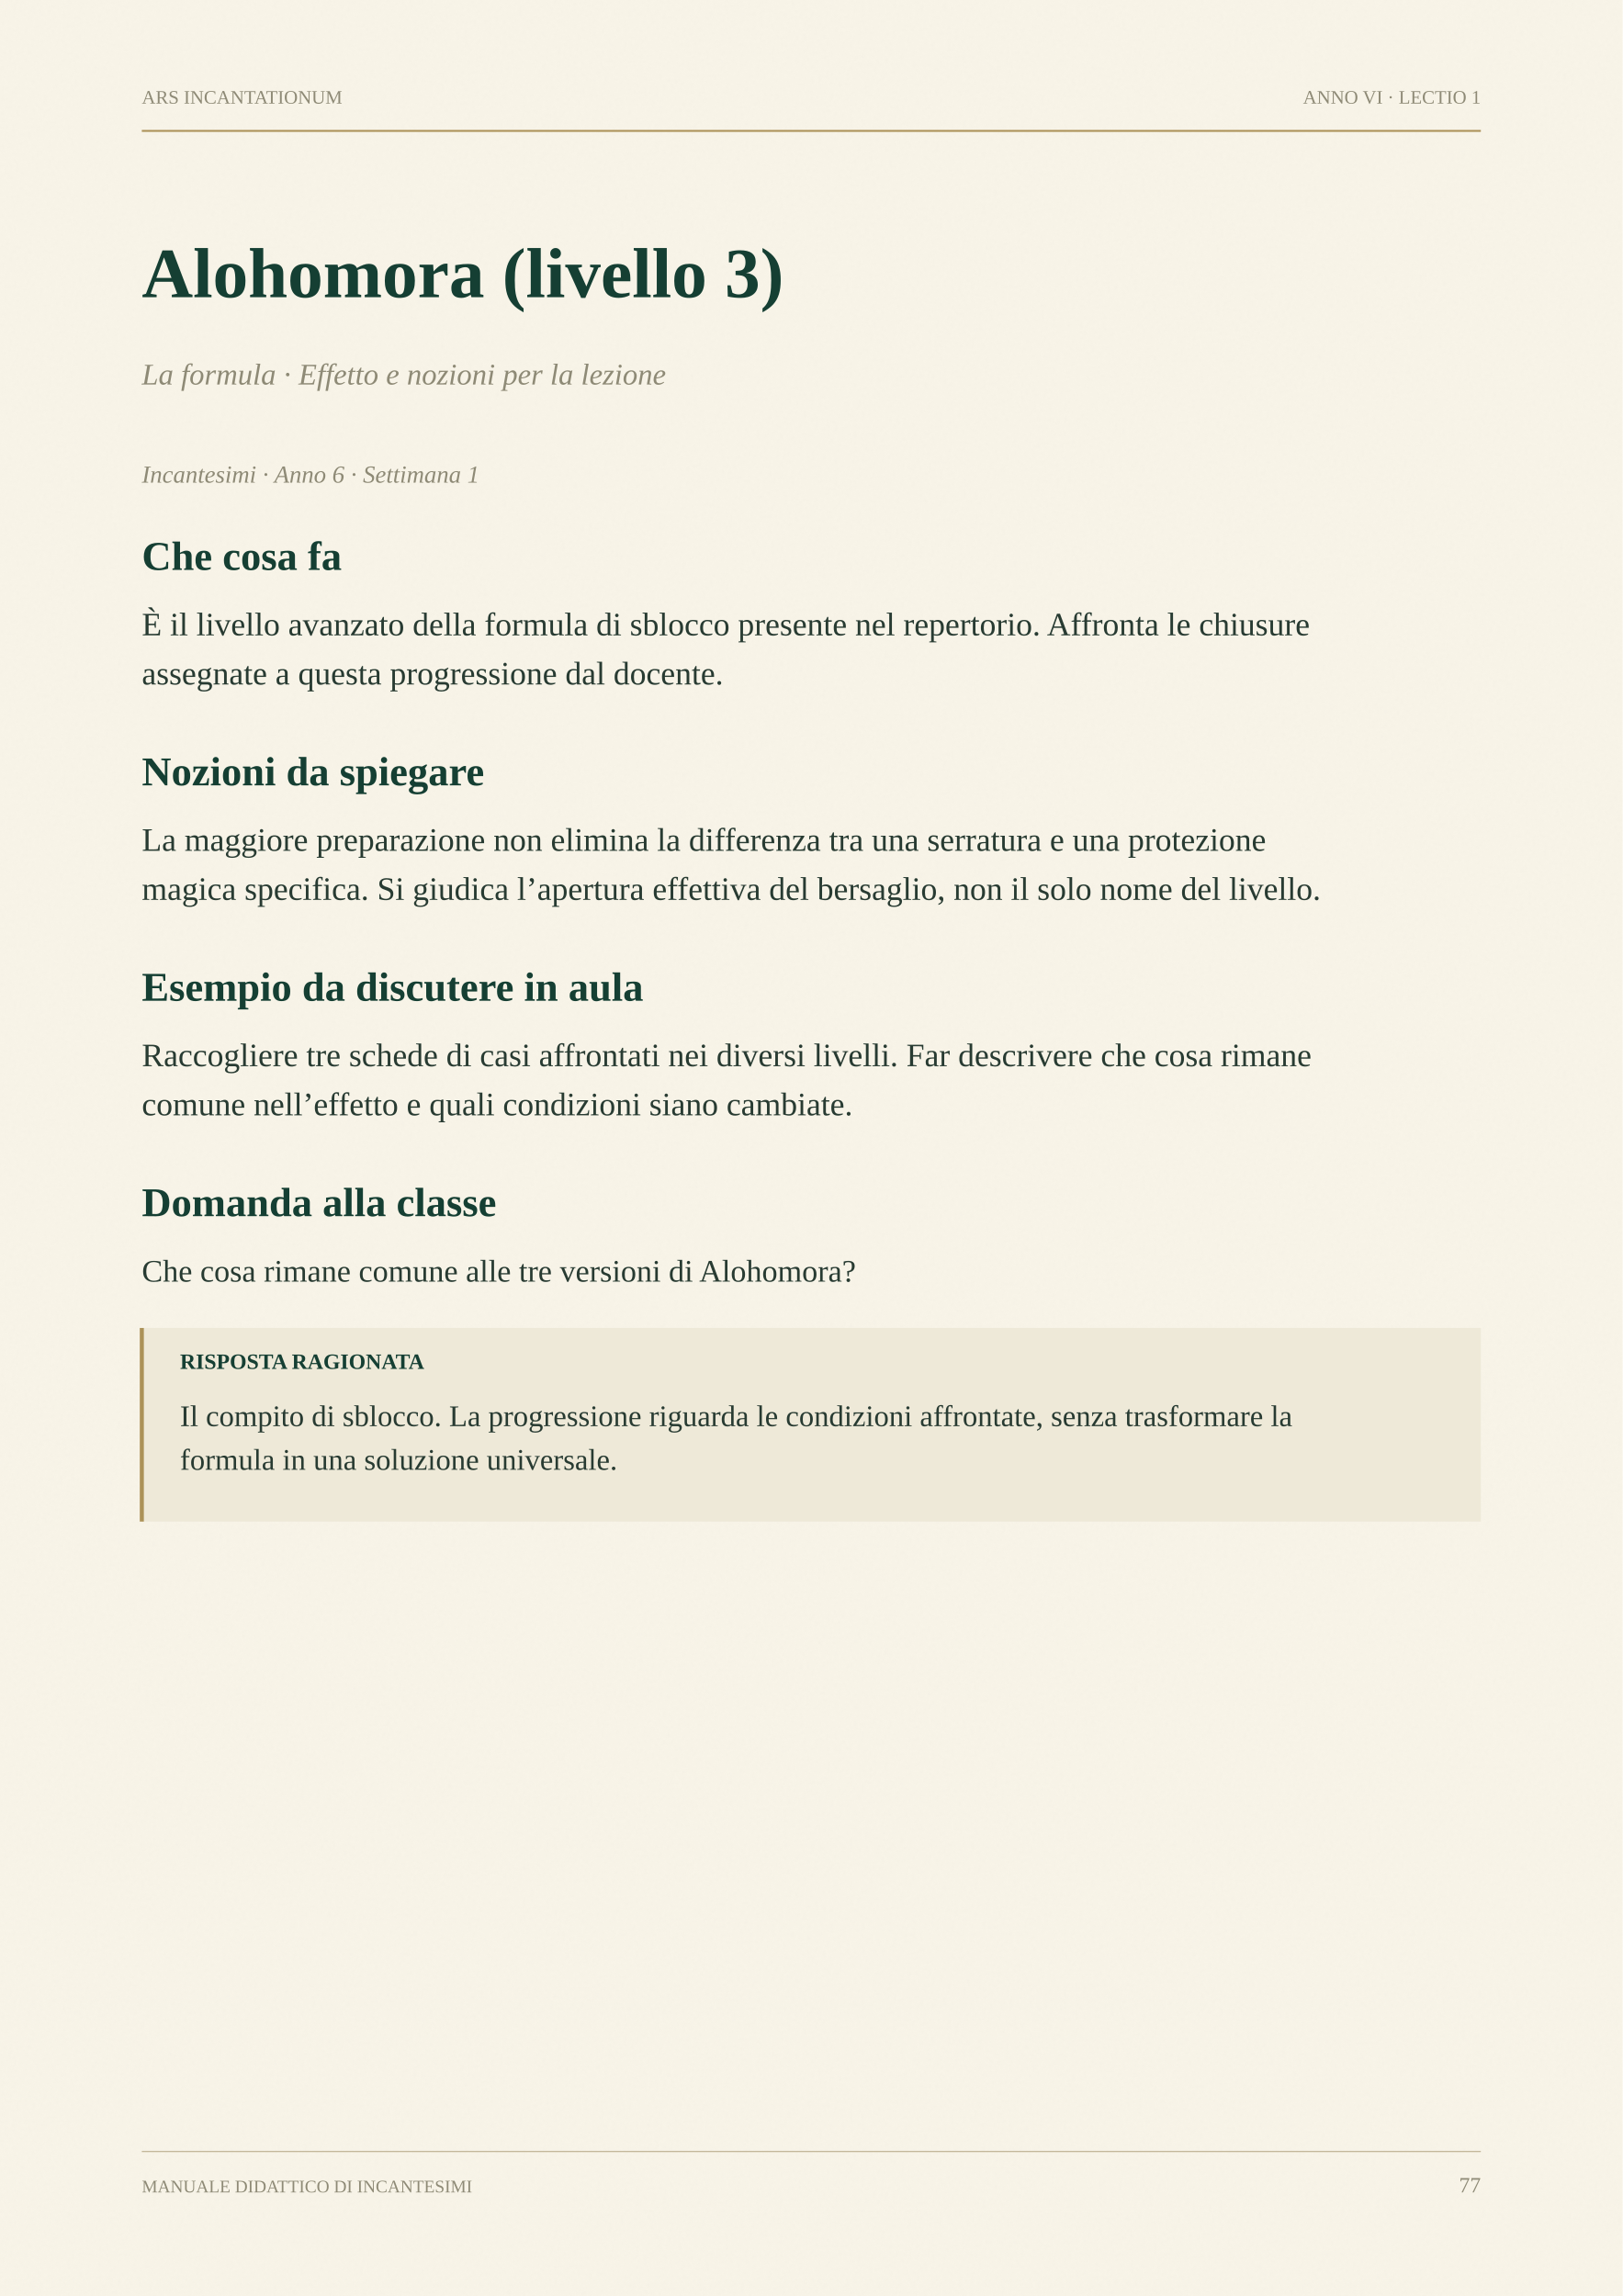
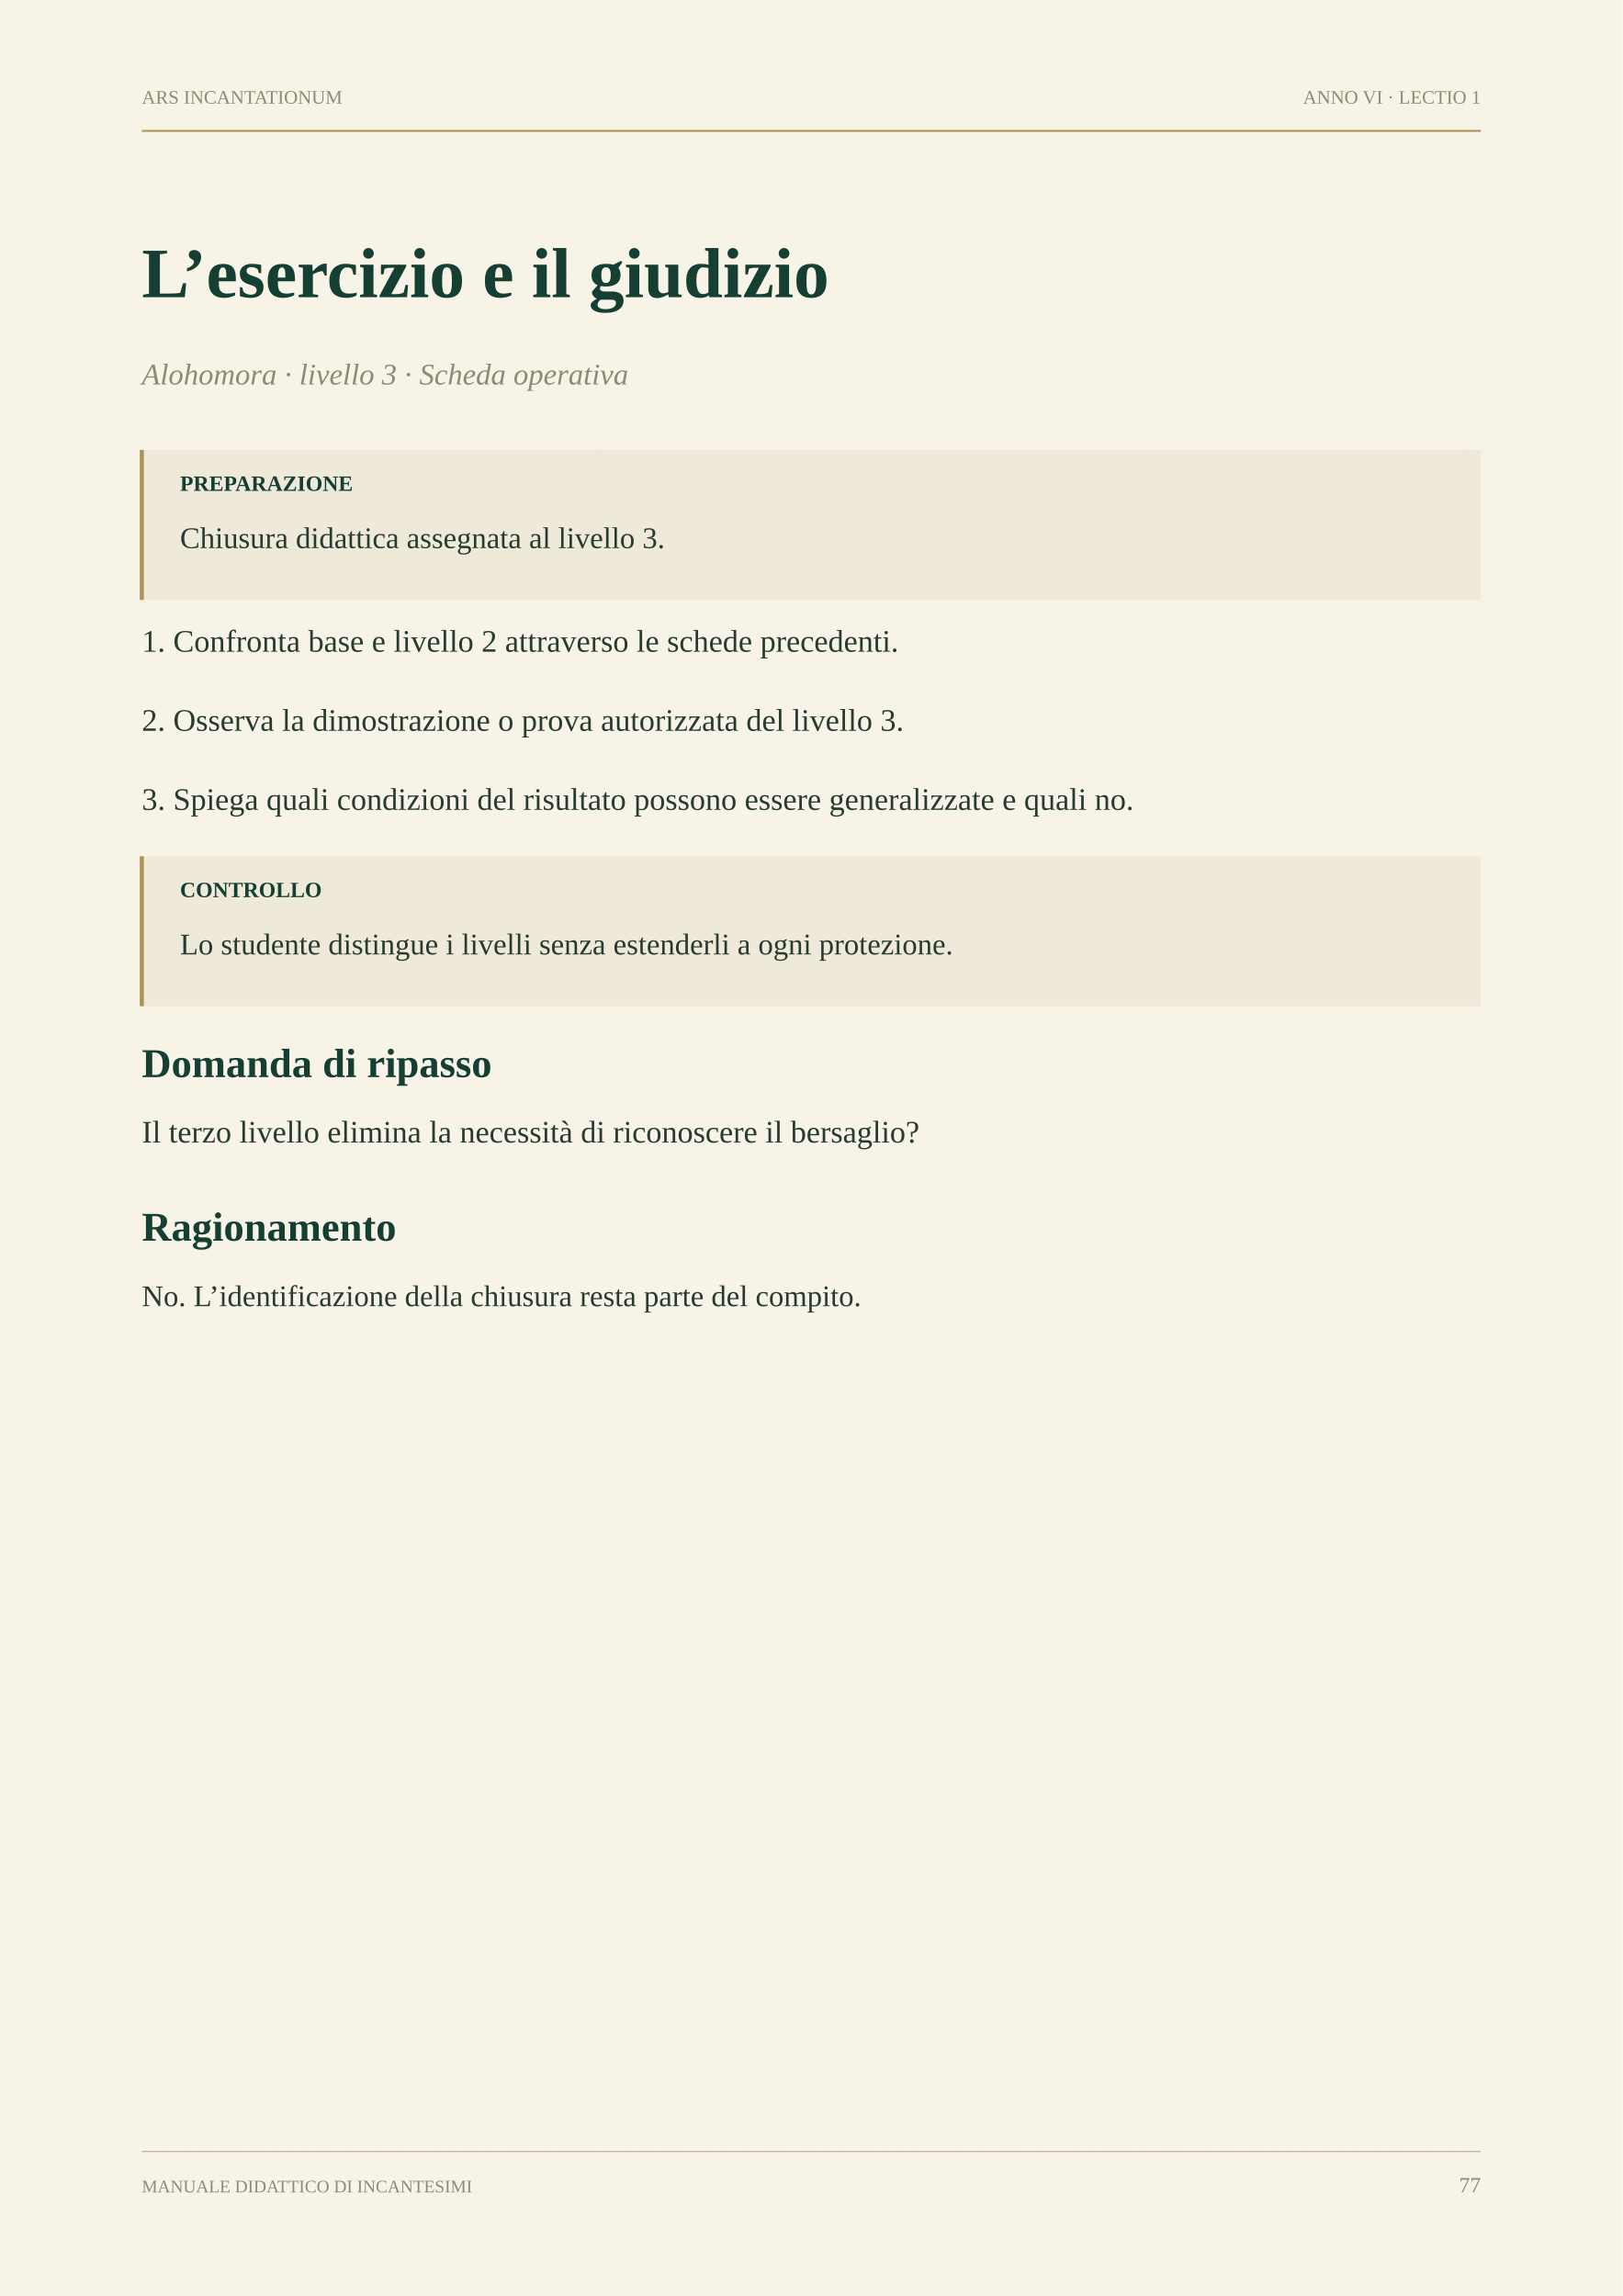
<svg xmlns="http://www.w3.org/2000/svg" width="595" height="842" viewBox="0 0 595 842">
  <defs>
    <filter id="grain">
      <feTurbulence type="fractalNoise" baseFrequency=".7" numOctaves="3" stitchTiles="stitch" />
      <feColorMatrix type="saturate" values="0" />
    </filter>
    <pattern id="paper" width="595" height="842" patternUnits="userSpaceOnUse">
      <rect width="595" height="842" filter="url(#grain)" opacity=".17" />
    </pattern>
    <linearGradient id="leather">
      <stop stop-color="#06271b" />
      <stop offset=".12" stop-color="#17583a" />
      <stop offset=".6" stop-color="#0c402a" />
      <stop offset="1" stop-color="#042015" />
    </linearGradient>
  </defs>
  <rect width="595" height="842" fill="#f8f4e8" />
  <rect width="595" height="842" fill="url(#paper)" opacity=".17" />
  <text x="52" y="38" font-family="Georgia, Times New Roman, serif" font-size="7" fill="#8e8a76">ARS INCANTATIONUM</text>
  <text x="543" y="38" font-family="Georgia, Times New Roman, serif" font-size="7" fill="#8e8a76" text-anchor="end">ANNO VI · LECTIO 1</text>
  <path d="M52 48H543" stroke="#ac9258" stroke-width=".7" />
-   <text x="52" y="109" font-family="Georgia, Times New Roman, serif" font-size="26" fill="#153f33" font-weight="bold">Alohomora (livello 3)</text>
-   <text x="52" y="141" font-family="Georgia, Times New Roman, serif" font-size="11" fill="#8e8a76" font-style="italic">La formula · Effetto e nozioni per la lezione</text>
-   <text x="52" y="177" font-family="Georgia, Times New Roman, serif" font-size="9" fill="#8e8a76" font-style="italic">Incantesimi · Anno 6 · Settimana 1</text>
-   <text x="52" y="209" font-family="Georgia, Times New Roman, serif" font-size="15" fill="#153f33" font-weight="bold">Che cosa fa</text>
-   <text x="52" y="233" font-family="Georgia, Times New Roman, serif" font-size="12" fill="#283b32">È il livello avanzato della formula di sblocco presente nel repertorio. Affronta le chiusure</text>
-   <text x="52" y="251" font-family="Georgia, Times New Roman, serif" font-size="12" fill="#283b32">assegnate a questa progressione dal docente.</text>
-   <text x="52" y="288" font-family="Georgia, Times New Roman, serif" font-size="15" fill="#153f33" font-weight="bold">Nozioni da spiegare</text>
-   <text x="52" y="312" font-family="Georgia, Times New Roman, serif" font-size="12" fill="#283b32">La maggiore preparazione non elimina la differenza tra una serratura e una protezione</text>
-   <text x="52" y="330" font-family="Georgia, Times New Roman, serif" font-size="12" fill="#283b32">magica specifica. Si giudica l’apertura effettiva del bersaglio, non il solo nome del livello.</text>
-   <text x="52" y="367" font-family="Georgia, Times New Roman, serif" font-size="15" fill="#153f33" font-weight="bold">Esempio da discutere in aula</text>
-   <text x="52" y="391" font-family="Georgia, Times New Roman, serif" font-size="12" fill="#283b32">Raccogliere tre schede di casi affrontati nei diversi livelli. Far descrivere che cosa rimane</text>
-   <text x="52" y="409" font-family="Georgia, Times New Roman, serif" font-size="12" fill="#283b32">comune nell’effetto e quali condizioni siano cambiate.</text>
-   <text x="52" y="446" font-family="Georgia, Times New Roman, serif" font-size="15" fill="#153f33" font-weight="bold">Domanda alla classe</text>
-   <text x="52" y="470" font-family="Georgia, Times New Roman, serif" font-size="11.5" fill="#283b32">Che cosa rimane comune alle tre versioni di Alohomora?</text>
-   <rect x="52" y="487" width="491" height="71" fill="#eee9d8" />
-   <path d="M52 487v71" stroke="#ac9258" stroke-width="1.5" />
-   <text x="66" y="502" font-family="Georgia, Times New Roman, serif" font-size="8" fill="#153f33" font-weight="bold">RISPOSTA RAGIONATA</text>
-   <text x="66" y="523" font-family="Georgia, Times New Roman, serif" font-size="11" fill="#283b32">Il compito di sblocco. La progressione riguarda le condizioni affrontate, senza trasformare la</text>
-   <text x="66" y="539" font-family="Georgia, Times New Roman, serif" font-size="11" fill="#283b32">formula in una soluzione universale.</text>
+   <text x="52" y="109" font-family="Georgia, Times New Roman, serif" font-size="26" fill="#153f33" font-weight="bold">L’esercizio e il giudizio</text>
+   <text x="52" y="141" font-family="Georgia, Times New Roman, serif" font-size="11" fill="#8e8a76" font-style="italic">Alohomora · livello 3 · Scheda operativa</text>
+   <rect x="52" y="165" width="491" height="55" fill="#eee9d8" />
+   <path d="M52 165v55" stroke="#ac9258" stroke-width="1.5" />
+   <text x="66" y="180" font-family="Georgia, Times New Roman, serif" font-size="8" fill="#153f33" font-weight="bold">PREPARAZIONE</text>
+   <text x="66" y="201" font-family="Georgia, Times New Roman, serif" font-size="11" fill="#283b32">Chiusura didattica assegnata al livello 3.</text>
+   <text x="52" y="239" font-family="Georgia, Times New Roman, serif" font-size="11.5" fill="#283b32">1. Confronta base e livello 2 attraverso le schede precedenti.</text>
+   <text x="52" y="268" font-family="Georgia, Times New Roman, serif" font-size="11.5" fill="#283b32">2. Osserva la dimostrazione o prova autorizzata del livello 3.</text>
+   <text x="52" y="297" font-family="Georgia, Times New Roman, serif" font-size="11.5" fill="#283b32">3. Spiega quali condizioni del risultato possono essere generalizzate e quali no.</text>
+   <rect x="52" y="314" width="491" height="55" fill="#eee9d8" />
+   <path d="M52 314v55" stroke="#ac9258" stroke-width="1.5" />
+   <text x="66" y="329" font-family="Georgia, Times New Roman, serif" font-size="8" fill="#153f33" font-weight="bold">CONTROLLO</text>
+   <text x="66" y="350" font-family="Georgia, Times New Roman, serif" font-size="11" fill="#283b32">Lo studente distingue i livelli senza estenderli a ogni protezione.</text>
+   <text x="52" y="395" font-family="Georgia, Times New Roman, serif" font-size="15" fill="#153f33" font-weight="bold">Domanda di ripasso</text>
+   <text x="52" y="419" font-family="Georgia, Times New Roman, serif" font-size="11.5" fill="#283b32">Il terzo livello elimina la necessità di riconoscere il bersaglio?</text>
+   <text x="52" y="455" font-family="Georgia, Times New Roman, serif" font-size="15" fill="#153f33" font-weight="bold">Ragionamento</text>
+   <text x="52" y="479" font-family="Georgia, Times New Roman, serif" font-size="11" fill="#283b32">No. L’identificazione della chiusura resta parte del compito.</text>
  <path d="M52 789H543" stroke="#c3b89b" stroke-width=".45" />
  <text x="52" y="804" font-family="Georgia, Times New Roman, serif" font-size="6.5" fill="#8e8a76">MANUALE DIDATTICO DI INCANTESIMI</text>
  <text x="543" y="804" font-family="Georgia, Times New Roman, serif" font-size="8" fill="#8e8a76" text-anchor="end">77</text>
</svg>
